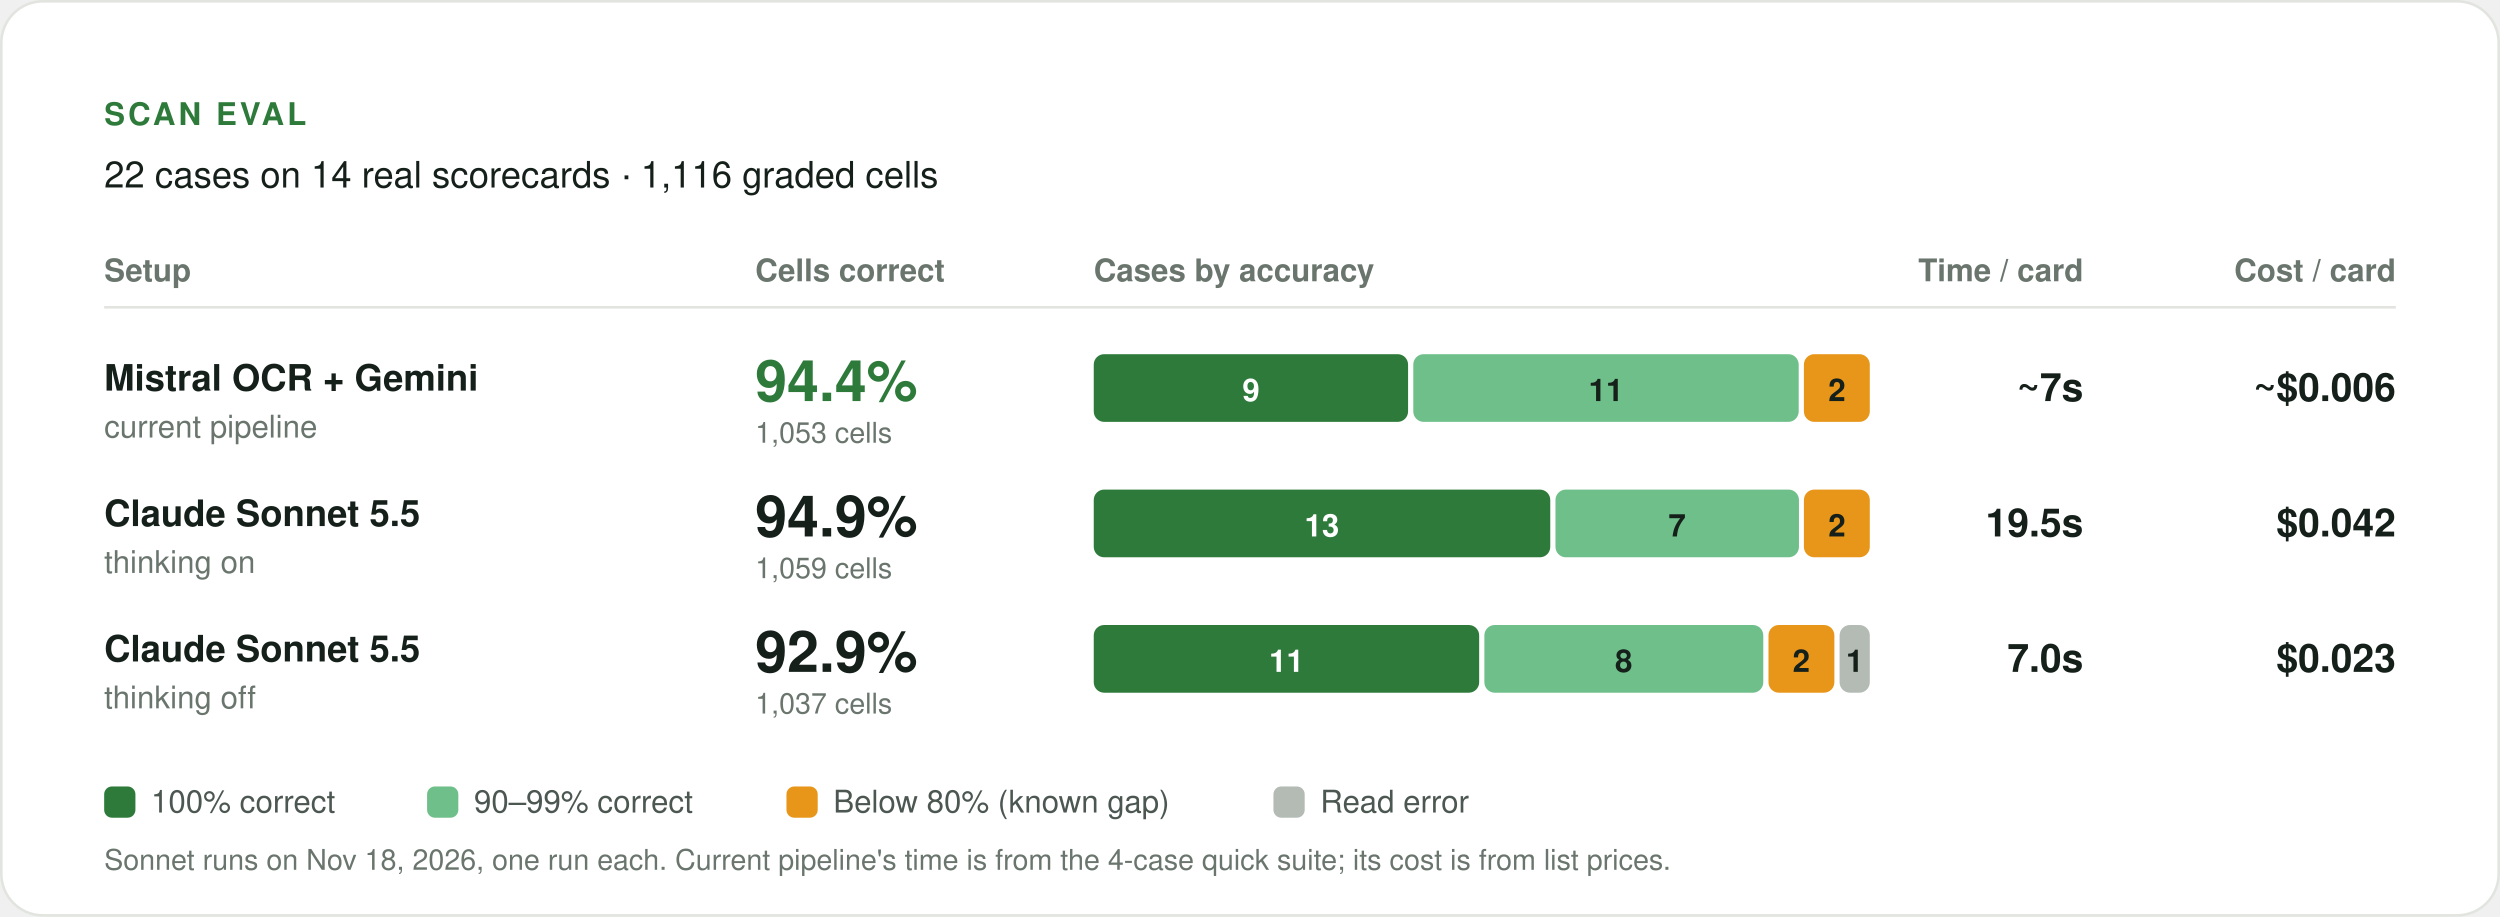
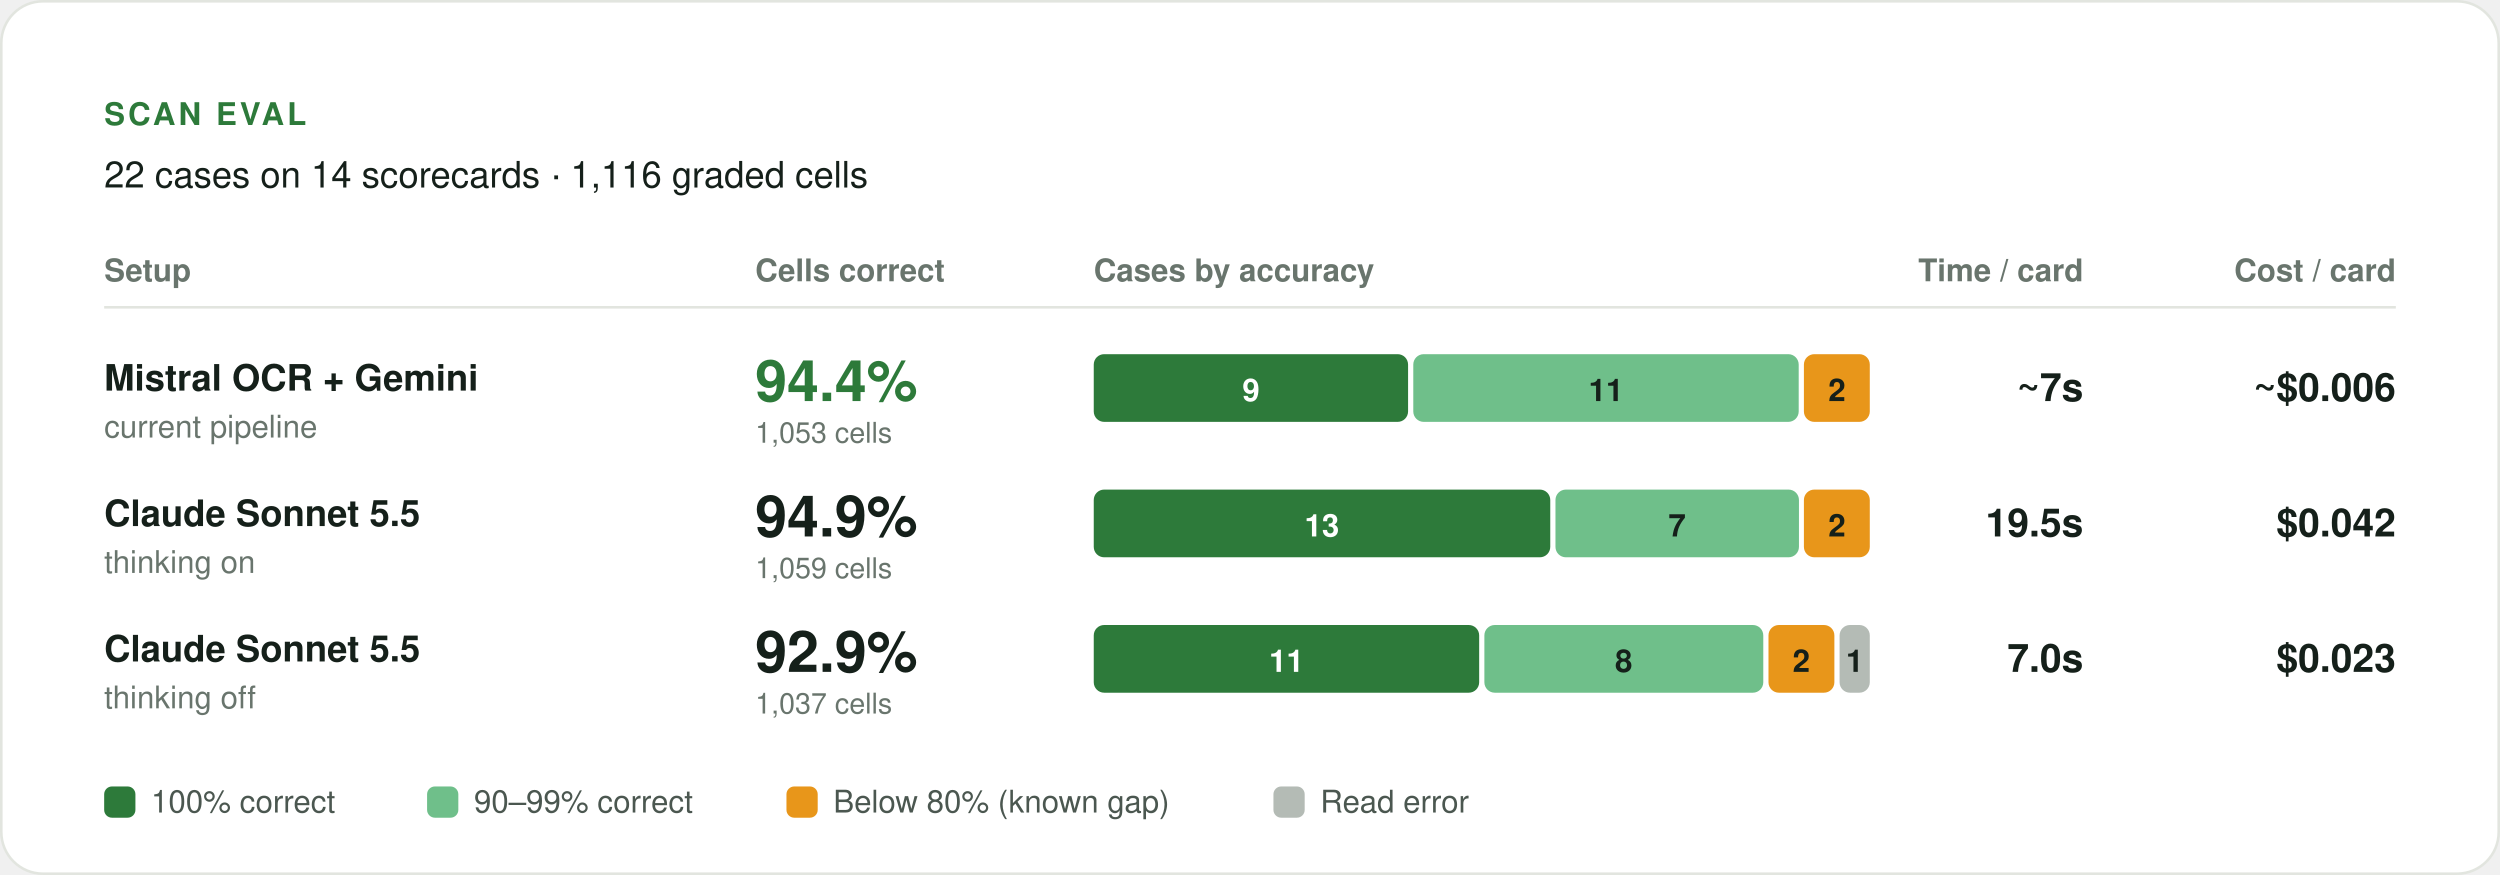
- <svg xmlns="http://www.w3.org/2000/svg" width="960" height="352" viewBox="0 0 960 352" font-family="-apple-system, BlinkMacSystemFont, 'Segoe UI', Helvetica, Arial, sans-serif" role="img" aria-labelledby="t d">
-   <rect x="0.5" y="0.5" width="959" height="351" rx="16" fill="#ffffff" stroke="#e2e5df" />
+ <svg xmlns="http://www.w3.org/2000/svg" width="960" height="336" viewBox="0 0 960 336" font-family="-apple-system, BlinkMacSystemFont, 'Segoe UI', Helvetica, Arial, sans-serif" role="img" aria-labelledby="t d">
+   <rect x="0.5" y="0.5" width="959" height="335" rx="16" fill="#ffffff" stroke="#e2e5df" />
  <text x="40" y="48" font-size="12" font-weight="600" fill="#2d7a3a" text-anchor="start" letter-spacing="1.2">SCAN EVAL</text>
-   <text x="40" y="72" font-size="14" font-weight="500" fill="#15201a" text-anchor="start">22 cases on 14 real scorecards · 1,116 graded cells</text>
+   <text x="40" y="72" font-size="14" font-weight="500" fill="#15201a" text-anchor="start">22 cases on 14 scorecards · 1,116 graded cells</text>
  <text x="40" y="108" font-size="12" font-weight="600" fill="#69756d" text-anchor="start">Setup</text>
  <text x="290" y="108" font-size="12" font-weight="600" fill="#69756d" text-anchor="start">Cells correct</text>
  <text x="420" y="108" font-size="12" font-weight="600" fill="#69756d" text-anchor="start">Cases by accuracy</text>
  <text x="800" y="108" font-size="12" font-weight="600" fill="#69756d" text-anchor="end">Time / card</text>
  <text x="920" y="108" font-size="12" font-weight="600" fill="#69756d" text-anchor="end">Cost / card</text>
  <line x1="40" y1="118" x2="920" y2="118" stroke="#e2e5df" />
  <text x="40" y="150" font-size="14" font-weight="600" fill="#15201a" text-anchor="start">Mistral OCR + Gemini</text>
  <text x="40" y="168" font-size="12" font-weight="400" fill="#69756d" text-anchor="start">current pipeline</text>
  <text x="290" y="154" font-size="22" font-weight="700" fill="#2d7a3a" text-anchor="start">94.4%</text>
  <text x="290" y="170" font-size="11" font-weight="400" fill="#69756d" text-anchor="start">1,053 cells</text>
  <rect x="420.0" y="136" width="120.7" height="26" rx="4" fill="#2d7a3a" />
  <text x="480.4" y="154" font-size="12" font-weight="600" fill="#ffffff" text-anchor="middle">9</text>
  <rect x="542.7" y="136" width="148.0" height="26" rx="4" fill="#6fbf8a" />
  <text x="616.7" y="154" font-size="12" font-weight="600" fill="#15201a" text-anchor="middle">11</text>
  <rect x="692.7" y="136" width="25.3" height="26" rx="4" fill="#e8961a" />
  <text x="705.4" y="154" font-size="12" font-weight="600" fill="#15201a" text-anchor="middle">2</text>
  <text x="800" y="154" font-size="15" font-weight="600" fill="#15201a" text-anchor="end">~7s</text>
  <text x="920" y="154" font-size="15" font-weight="600" fill="#15201a" text-anchor="end">~$0.006</text>
  <text x="40" y="202" font-size="14" font-weight="600" fill="#15201a" text-anchor="start">Claude Sonnet 5.5</text>
  <text x="40" y="220" font-size="12" font-weight="400" fill="#69756d" text-anchor="start">thinking on</text>
  <text x="290" y="206" font-size="22" font-weight="700" fill="#15201a" text-anchor="start">94.9%</text>
  <text x="290" y="222" font-size="11" font-weight="400" fill="#69756d" text-anchor="start">1,059 cells</text>
  <rect x="420.0" y="188" width="175.3" height="26" rx="4" fill="#2d7a3a" />
  <text x="507.6" y="206" font-size="12" font-weight="600" fill="#ffffff" text-anchor="middle">13</text>
  <rect x="597.3" y="188" width="93.5" height="26" rx="4" fill="#6fbf8a" />
  <text x="644.0" y="206" font-size="12" font-weight="600" fill="#15201a" text-anchor="middle">7</text>
  <rect x="692.7" y="188" width="25.3" height="26" rx="4" fill="#e8961a" />
  <text x="705.4" y="206" font-size="12" font-weight="600" fill="#15201a" text-anchor="middle">2</text>
  <text x="800" y="206" font-size="15" font-weight="600" fill="#15201a" text-anchor="end">19.5s</text>
  <text x="920" y="206" font-size="15" font-weight="600" fill="#15201a" text-anchor="end">$0.042</text>
  <text x="40" y="254" font-size="14" font-weight="600" fill="#15201a" text-anchor="start">Claude Sonnet 5.5</text>
  <text x="40" y="272" font-size="12" font-weight="400" fill="#69756d" text-anchor="start">thinking off</text>
  <text x="290" y="258" font-size="22" font-weight="700" fill="#15201a" text-anchor="start">92.9%</text>
  <text x="290" y="274" font-size="11" font-weight="400" fill="#69756d" text-anchor="start">1,037 cells</text>
  <rect x="420.0" y="240" width="148.0" height="26" rx="4" fill="#2d7a3a" />
  <text x="494.0" y="258" font-size="12" font-weight="600" fill="#ffffff" text-anchor="middle">11</text>
  <rect x="570.0" y="240" width="107.1" height="26" rx="4" fill="#6fbf8a" />
  <text x="623.5" y="258" font-size="12" font-weight="600" fill="#15201a" text-anchor="middle">8</text>
  <rect x="679.1" y="240" width="25.3" height="26" rx="4" fill="#e8961a" />
  <text x="691.7" y="258" font-size="12" font-weight="600" fill="#15201a" text-anchor="middle">2</text>
  <rect x="706.4" y="240" width="11.6" height="26" rx="4" fill="#b4bbb5" />
  <text x="712.2" y="258" font-size="12" font-weight="600" fill="#15201a" text-anchor="middle">1</text>
  <text x="800" y="258" font-size="15" font-weight="600" fill="#15201a" text-anchor="end">7.0s</text>
  <text x="920" y="258" font-size="15" font-weight="600" fill="#15201a" text-anchor="end">$0.023</text>
  <rect x="40" y="302" width="12" height="12" rx="3" fill="#2d7a3a" />
  <text x="58" y="312" font-size="12" font-weight="400" fill="#4b5750" text-anchor="start">100% correct</text>
  <rect x="164" y="302" width="12" height="12" rx="3" fill="#6fbf8a" />
  <text x="182" y="312" font-size="12" font-weight="400" fill="#4b5750" text-anchor="start">90–99% correct</text>
  <rect x="302" y="302" width="12" height="12" rx="3" fill="#e8961a" />
  <text x="320" y="312" font-size="12" font-weight="400" fill="#4b5750" text-anchor="start">Below 80% (known gap)</text>
  <rect x="489" y="302" width="12" height="12" rx="3" fill="#b4bbb5" />
  <text x="507" y="312" font-size="12" font-weight="400" fill="#4b5750" text-anchor="start">Read error</text>
-   <text x="40" y="334" font-size="11" font-weight="400" fill="#69756d" text-anchor="start">Sonnet runs on Nov 18, 2026, one run each. Current pipeline's time is from the 4-case quick suite; its cost is from list prices.</text>
</svg>
